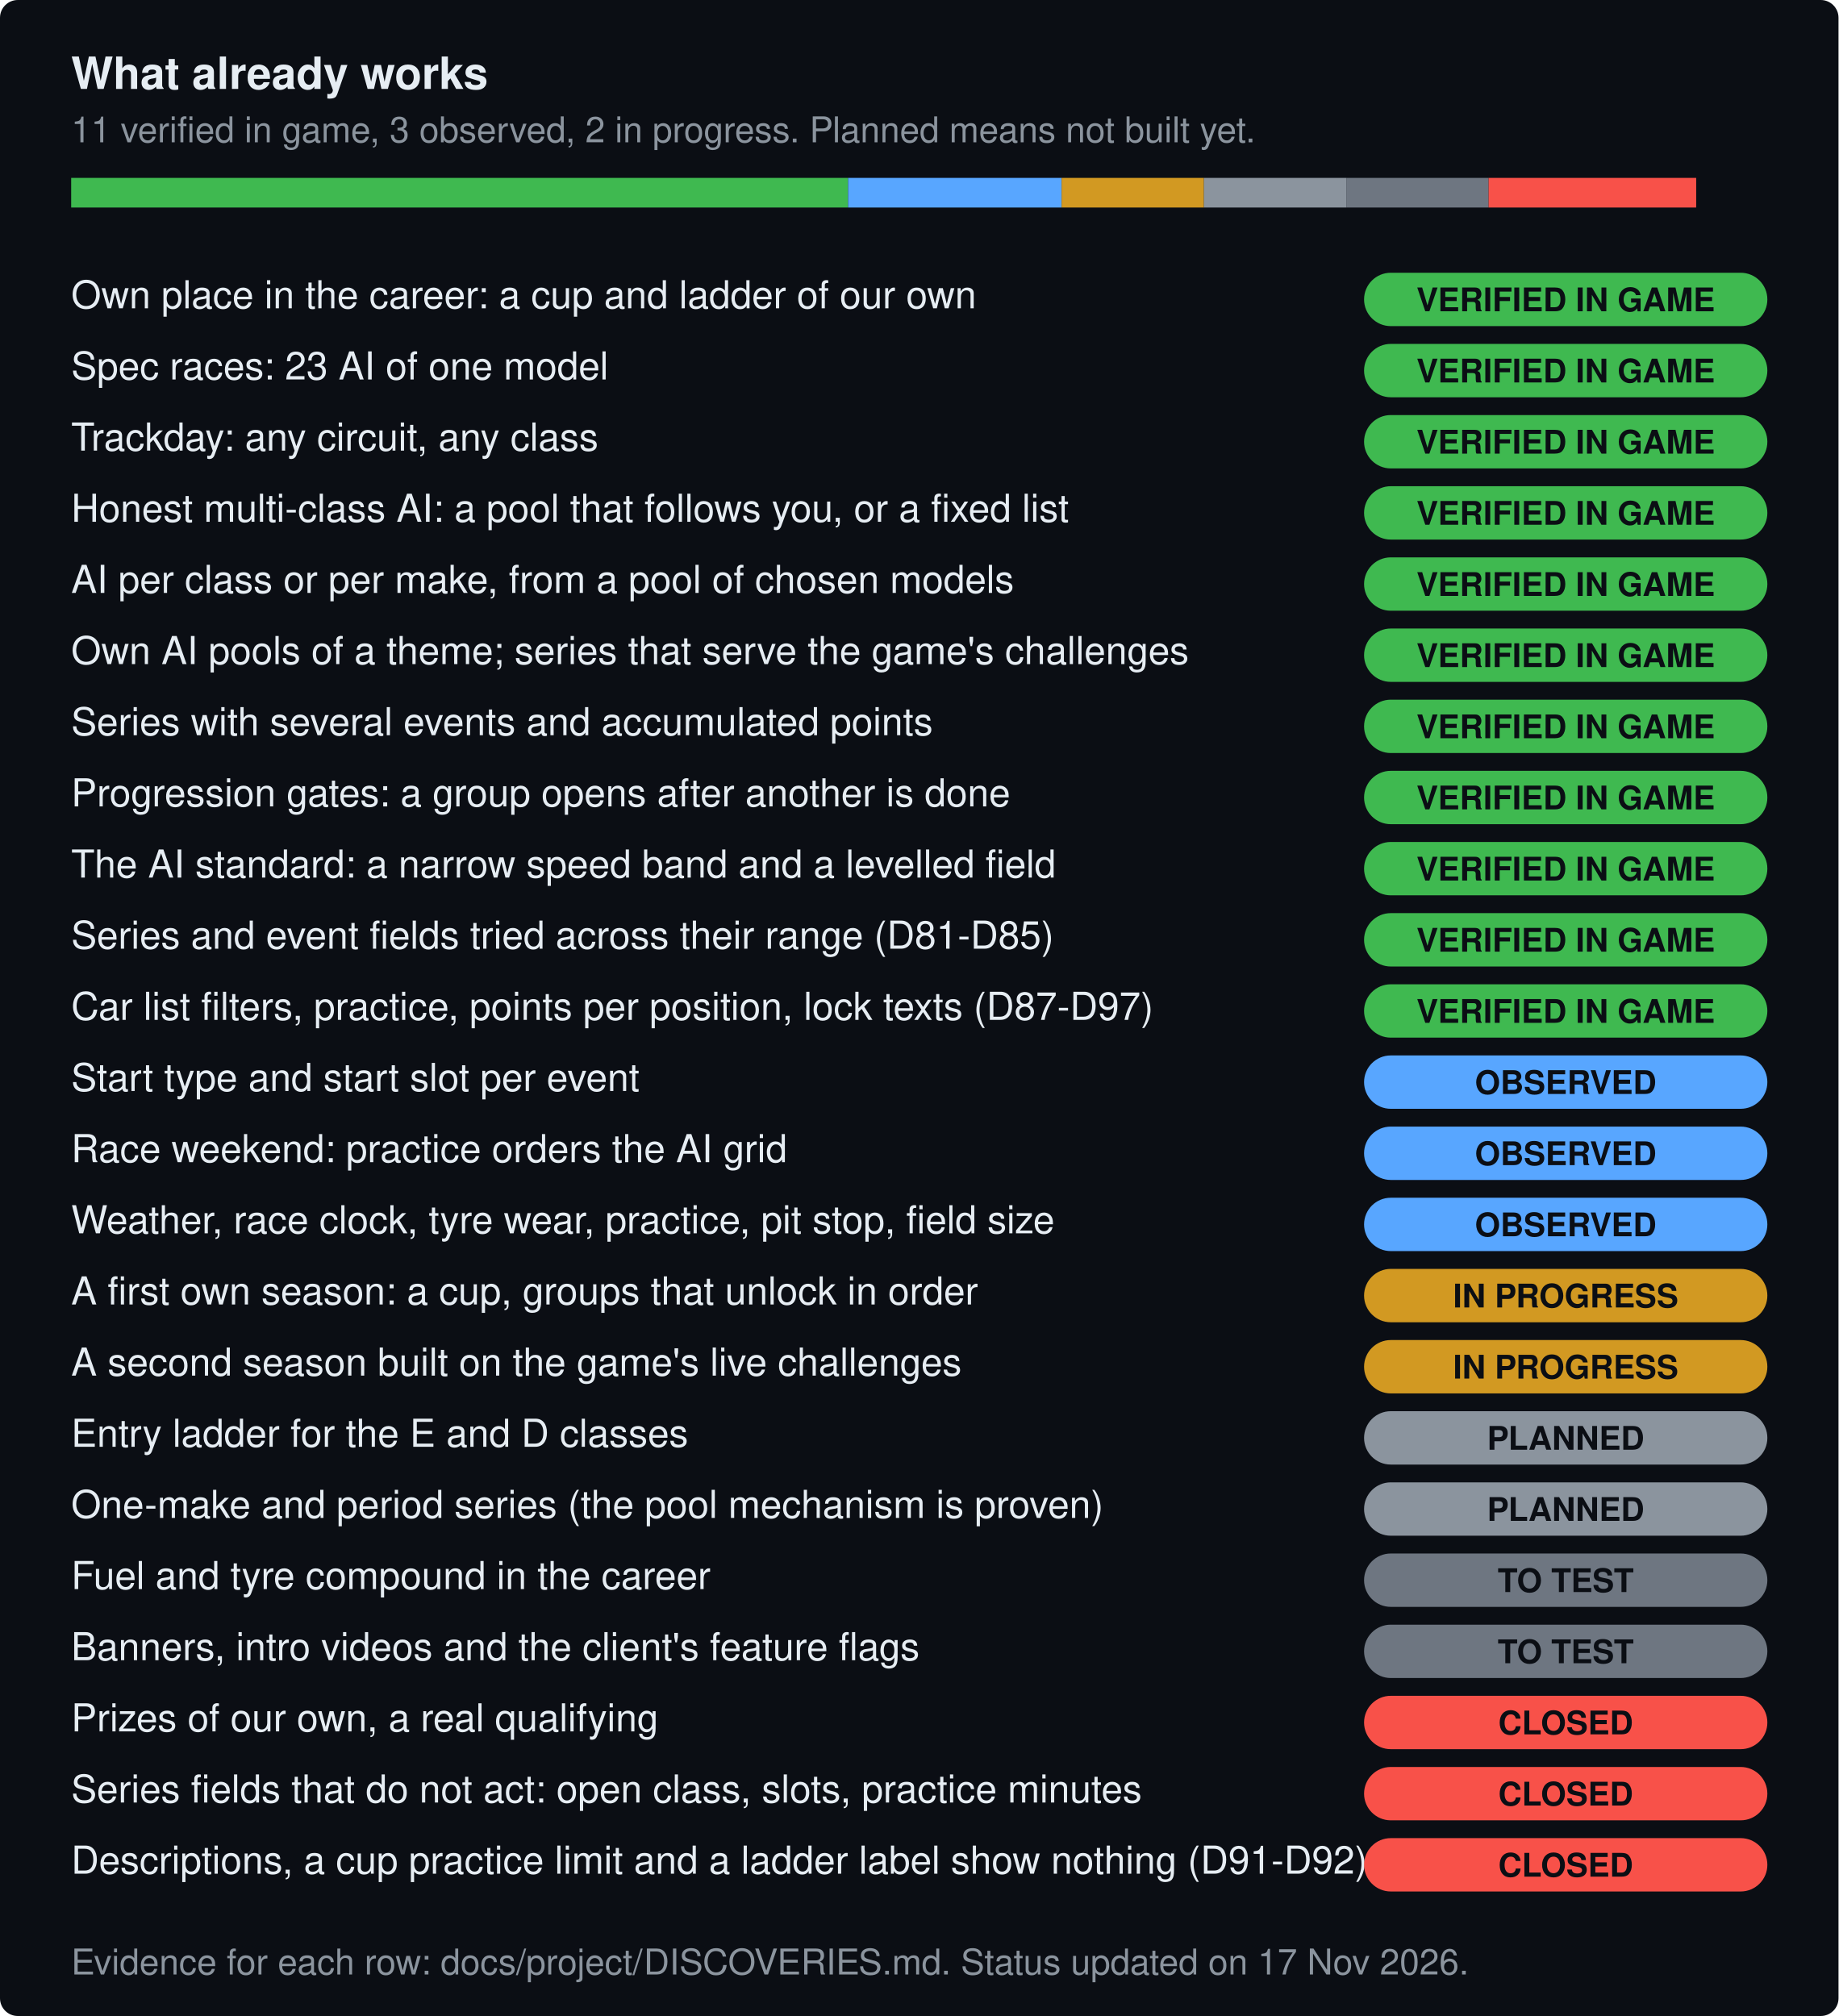
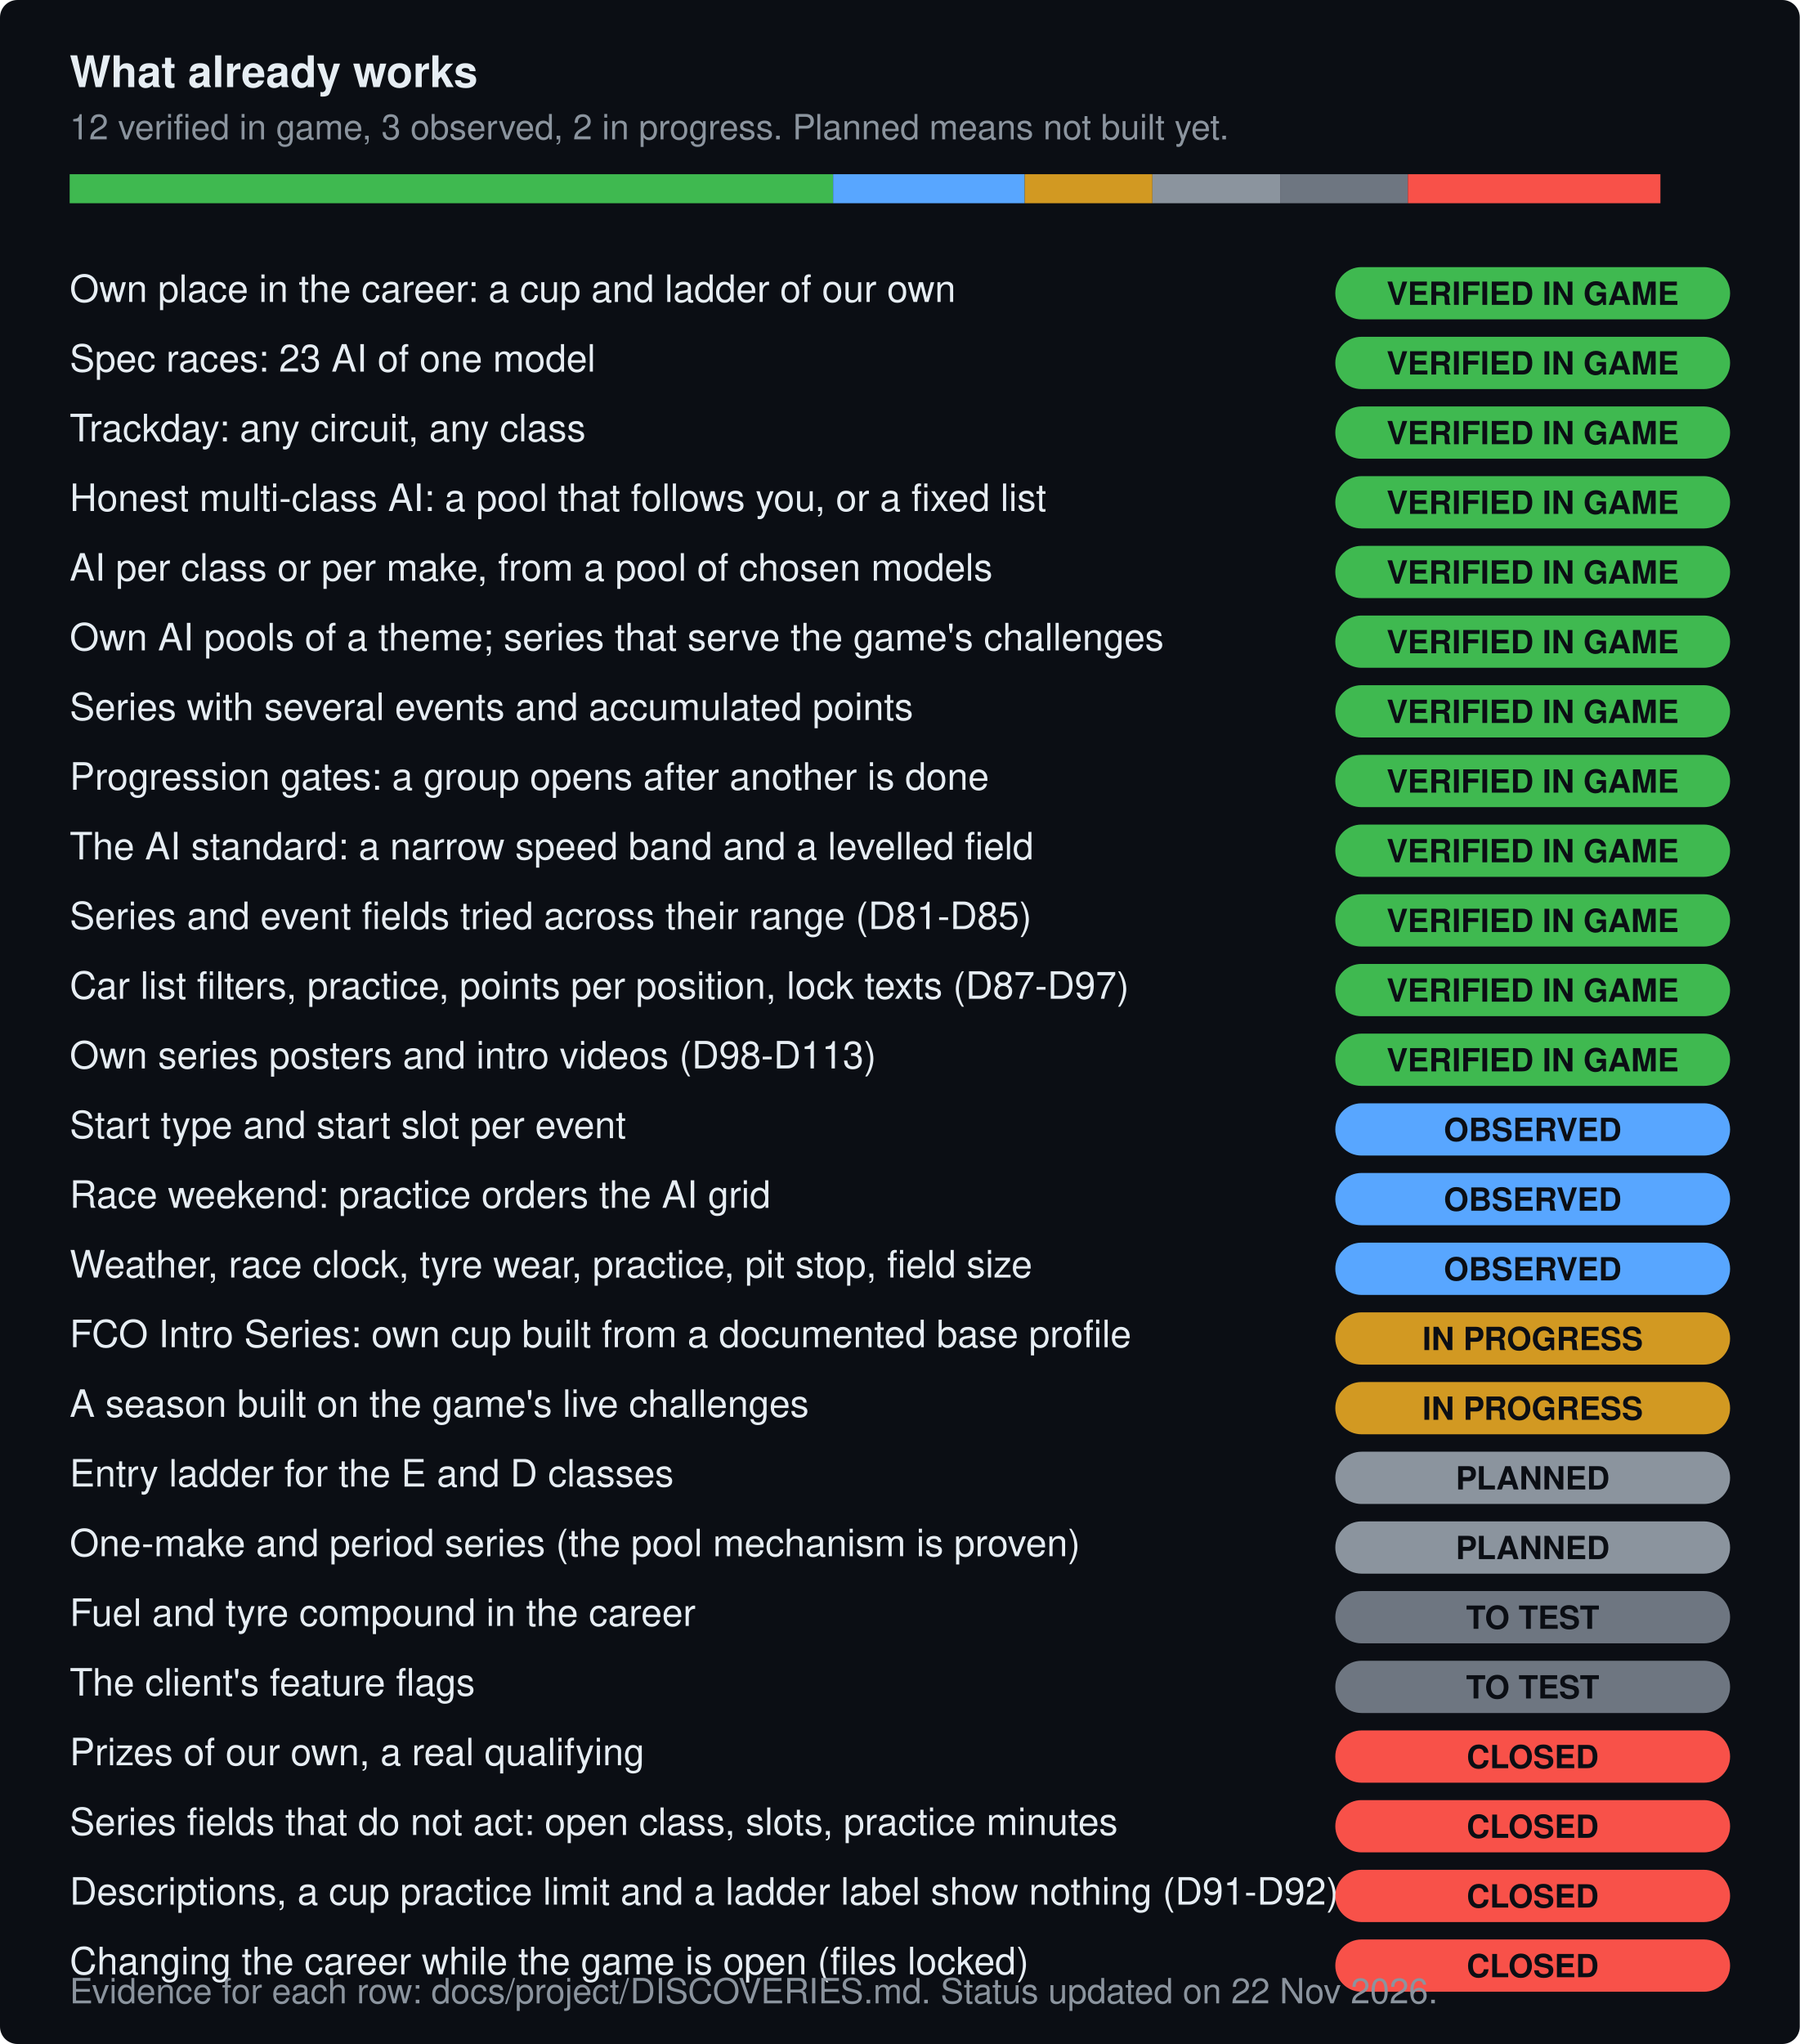
- <svg xmlns="http://www.w3.org/2000/svg" viewBox="0 0 620 680" width="100%" role="img" aria-labelledby="t d">
+ <svg xmlns="http://www.w3.org/2000/svg" viewBox="0 0 620 704" width="100%" role="img" aria-labelledby="t d">
  <style>
    .bg{fill:#0B0E14}
    .h{font:700 15px "Segoe UI",Helvetica,Arial,sans-serif;fill:#E6EDF3}
    .s{font:12px "Segoe UI",Helvetica,Arial,sans-serif;fill:#8B949E}
    .r{font:13px "Segoe UI",Helvetica,Arial,sans-serif;fill:#E6EDF3}
    .p{font:700 11px "Segoe UI",Helvetica,Arial,sans-serif;fill:#0B0E14}
-     .l{stroke:#21262D;stroke-width:1}
  </style>
-   <rect class="bg" width="620" height="680" rx="6" />
+   <rect class="bg" width="620" height="704" rx="6" />
  <text class="h" x="24" y="30">What already works</text>
-   <text class="s" x="24" y="48">11 verified in game, 3 observed, 2 in progress. Planned means not built yet.</text>
+   <text class="s" x="24" y="48">12 verified in game, 3 observed, 2 in progress. Planned means not built yet.</text>
  <g transform="translate(24,60)">
-     <rect x="0" y="0" width="262" height="10" fill="#3FB950" />
-     <rect x="262" y="0" width="72" height="10" fill="#58A6FF" />
-     <rect x="334" y="0" width="48" height="10" fill="#D29922" />
-     <rect x="382" y="0" width="48" height="10" fill="#8B949E" />
-     <rect x="430" y="0" width="48" height="10" fill="#6E7681" />
-     <rect x="478" y="0" width="70" height="10" fill="#F85149" />
+     <rect x="0" y="0" width="263" height="10" fill="#3FB950" />
+     <rect x="263" y="0" width="66" height="10" fill="#58A6FF" />
+     <rect x="329" y="0" width="44" height="10" fill="#D29922" />
+     <rect x="373" y="0" width="44" height="10" fill="#8B949E" />
+     <rect x="417" y="0" width="44" height="10" fill="#6E7681" />
+     <rect x="461" y="0" width="87" height="10" fill="#F85149" />
  </g>
  <g transform="translate(24,92)">
    <text class="r" x="0" y="12">Own place in the career: a cup and ladder of our own</text>
    <rect x="436" y="0" width="136" height="18" rx="9" fill="#3FB950" />
    <text class="p" x="504" y="13" text-anchor="middle">VERIFIED IN GAME</text>
    <g transform="translate(0,24)">
      <text class="r" x="0" y="12">Spec races: 23 AI of one model</text>
      <rect x="436" y="0" width="136" height="18" rx="9" fill="#3FB950" />
      <text class="p" x="504" y="13" text-anchor="middle">VERIFIED IN GAME</text>
    </g>
    <g transform="translate(0,48)">
      <text class="r" x="0" y="12">Trackday: any circuit, any class</text>
      <rect x="436" y="0" width="136" height="18" rx="9" fill="#3FB950" />
      <text class="p" x="504" y="13" text-anchor="middle">VERIFIED IN GAME</text>
    </g>
    <g transform="translate(0,72)">
      <text class="r" x="0" y="12">Honest multi-class AI: a pool that follows you, or a fixed list</text>
      <rect x="436" y="0" width="136" height="18" rx="9" fill="#3FB950" />
      <text class="p" x="504" y="13" text-anchor="middle">VERIFIED IN GAME</text>
    </g>
    <g transform="translate(0,96)">
      <text class="r" x="0" y="12">AI per class or per make, from a pool of chosen models</text>
      <rect x="436" y="0" width="136" height="18" rx="9" fill="#3FB950" />
      <text class="p" x="504" y="13" text-anchor="middle">VERIFIED IN GAME</text>
    </g>
    <g transform="translate(0,120)">
      <text class="r" x="0" y="12">Own AI pools of a theme; series that serve the game's challenges</text>
      <rect x="436" y="0" width="136" height="18" rx="9" fill="#3FB950" />
      <text class="p" x="504" y="13" text-anchor="middle">VERIFIED IN GAME</text>
    </g>
    <g transform="translate(0,144)">
      <text class="r" x="0" y="12">Series with several events and accumulated points</text>
      <rect x="436" y="0" width="136" height="18" rx="9" fill="#3FB950" />
      <text class="p" x="504" y="13" text-anchor="middle">VERIFIED IN GAME</text>
    </g>
    <g transform="translate(0,168)">
      <text class="r" x="0" y="12">Progression gates: a group opens after another is done</text>
      <rect x="436" y="0" width="136" height="18" rx="9" fill="#3FB950" />
      <text class="p" x="504" y="13" text-anchor="middle">VERIFIED IN GAME</text>
    </g>
    <g transform="translate(0,192)">
      <text class="r" x="0" y="12">The AI standard: a narrow speed band and a levelled field</text>
      <rect x="436" y="0" width="136" height="18" rx="9" fill="#3FB950" />
      <text class="p" x="504" y="13" text-anchor="middle">VERIFIED IN GAME</text>
    </g>
    <g transform="translate(0,216)">
      <text class="r" x="0" y="12">Series and event fields tried across their range (D81-D85)</text>
      <rect x="436" y="0" width="136" height="18" rx="9" fill="#3FB950" />
      <text class="p" x="504" y="13" text-anchor="middle">VERIFIED IN GAME</text>
    </g>
    <g transform="translate(0,240)">
      <text class="r" x="0" y="12">Car list filters, practice, points per position, lock texts (D87-D97)</text>
      <rect x="436" y="0" width="136" height="18" rx="9" fill="#3FB950" />
      <text class="p" x="504" y="13" text-anchor="middle">VERIFIED IN GAME</text>
    </g>
    <g transform="translate(0,264)">
+       <text class="r" x="0" y="12">Own series posters and intro videos (D98-D113)</text>
+       <rect x="436" y="0" width="136" height="18" rx="9" fill="#3FB950" />
+       <text class="p" x="504" y="13" text-anchor="middle">VERIFIED IN GAME</text>
+     </g>
+     <g transform="translate(0,288)">
      <text class="r" x="0" y="12">Start type and start slot per event</text>
      <rect x="436" y="0" width="136" height="18" rx="9" fill="#58A6FF" />
      <text class="p" x="504" y="13" text-anchor="middle">OBSERVED</text>
    </g>
-     <g transform="translate(0,288)">
+     <g transform="translate(0,312)">
      <text class="r" x="0" y="12">Race weekend: practice orders the AI grid</text>
      <rect x="436" y="0" width="136" height="18" rx="9" fill="#58A6FF" />
      <text class="p" x="504" y="13" text-anchor="middle">OBSERVED</text>
    </g>
-     <g transform="translate(0,312)">
+     <g transform="translate(0,336)">
      <text class="r" x="0" y="12">Weather, race clock, tyre wear, practice, pit stop, field size</text>
      <rect x="436" y="0" width="136" height="18" rx="9" fill="#58A6FF" />
      <text class="p" x="504" y="13" text-anchor="middle">OBSERVED</text>
    </g>
-     <g transform="translate(0,336)">
-       <text class="r" x="0" y="12">A first own season: a cup, groups that unlock in order</text>
-       <rect x="436" y="0" width="136" height="18" rx="9" fill="#D29922" />
-       <text class="p" x="504" y="13" text-anchor="middle">IN PROGRESS</text>
-     </g>
    <g transform="translate(0,360)">
-       <text class="r" x="0" y="12">A second season built on the game's live challenges</text>
+       <text class="r" x="0" y="12">FCO Intro Series: own cup built from a documented base profile</text>
      <rect x="436" y="0" width="136" height="18" rx="9" fill="#D29922" />
      <text class="p" x="504" y="13" text-anchor="middle">IN PROGRESS</text>
    </g>
    <g transform="translate(0,384)">
+       <text class="r" x="0" y="12">A season built on the game's live challenges</text>
+       <rect x="436" y="0" width="136" height="18" rx="9" fill="#D29922" />
+       <text class="p" x="504" y="13" text-anchor="middle">IN PROGRESS</text>
+     </g>
+     <g transform="translate(0,408)">
      <text class="r" x="0" y="12">Entry ladder for the E and D classes</text>
      <rect x="436" y="0" width="136" height="18" rx="9" fill="#8B949E" />
      <text class="p" x="504" y="13" text-anchor="middle">PLANNED</text>
    </g>
-     <g transform="translate(0,408)">
+     <g transform="translate(0,432)">
      <text class="r" x="0" y="12">One-make and period series (the pool mechanism is proven)</text>
      <rect x="436" y="0" width="136" height="18" rx="9" fill="#8B949E" />
      <text class="p" x="504" y="13" text-anchor="middle">PLANNED</text>
    </g>
-     <g transform="translate(0,432)">
+     <g transform="translate(0,456)">
      <text class="r" x="0" y="12">Fuel and tyre compound in the career</text>
      <rect x="436" y="0" width="136" height="18" rx="9" fill="#6E7681" />
      <text class="p" x="504" y="13" text-anchor="middle">TO TEST</text>
    </g>
-     <g transform="translate(0,456)">
-       <text class="r" x="0" y="12">Banners, intro videos and the client's feature flags</text>
+     <g transform="translate(0,480)">
+       <text class="r" x="0" y="12">The client's feature flags</text>
      <rect x="436" y="0" width="136" height="18" rx="9" fill="#6E7681" />
      <text class="p" x="504" y="13" text-anchor="middle">TO TEST</text>
    </g>
-     <g transform="translate(0,480)">
+     <g transform="translate(0,504)">
      <text class="r" x="0" y="12">Prizes of our own, a real qualifying</text>
      <rect x="436" y="0" width="136" height="18" rx="9" fill="#F85149" />
      <text class="p" x="504" y="13" text-anchor="middle">CLOSED</text>
    </g>
-     <g transform="translate(0,504)">
+     <g transform="translate(0,528)">
      <text class="r" x="0" y="12">Series fields that do not act: open class, slots, practice minutes</text>
      <rect x="436" y="0" width="136" height="18" rx="9" fill="#F85149" />
      <text class="p" x="504" y="13" text-anchor="middle">CLOSED</text>
    </g>
-     <g transform="translate(0,528)">
+     <g transform="translate(0,552)">
      <text class="r" x="0" y="12">Descriptions, a cup practice limit and a ladder label show nothing (D91-D92)</text>
      <rect x="436" y="0" width="136" height="18" rx="9" fill="#F85149" />
      <text class="p" x="504" y="13" text-anchor="middle">CLOSED</text>
    </g>
+     <g transform="translate(0,576)">
+       <text class="r" x="0" y="12">Changing the career while the game is open (files locked)</text>
+       <rect x="436" y="0" width="136" height="18" rx="9" fill="#F85149" />
+       <text class="p" x="504" y="13" text-anchor="middle">CLOSED</text>
+     </g>
  </g>
-   <text class="s" x="24" y="666">Evidence for each row: docs/project/DISCOVERIES.md. Status updated on 17 Nov 2026.</text>
+   <text class="s" x="24" y="690">Evidence for each row: docs/project/DISCOVERIES.md. Status updated on 22 Nov 2026.</text>
</svg>
